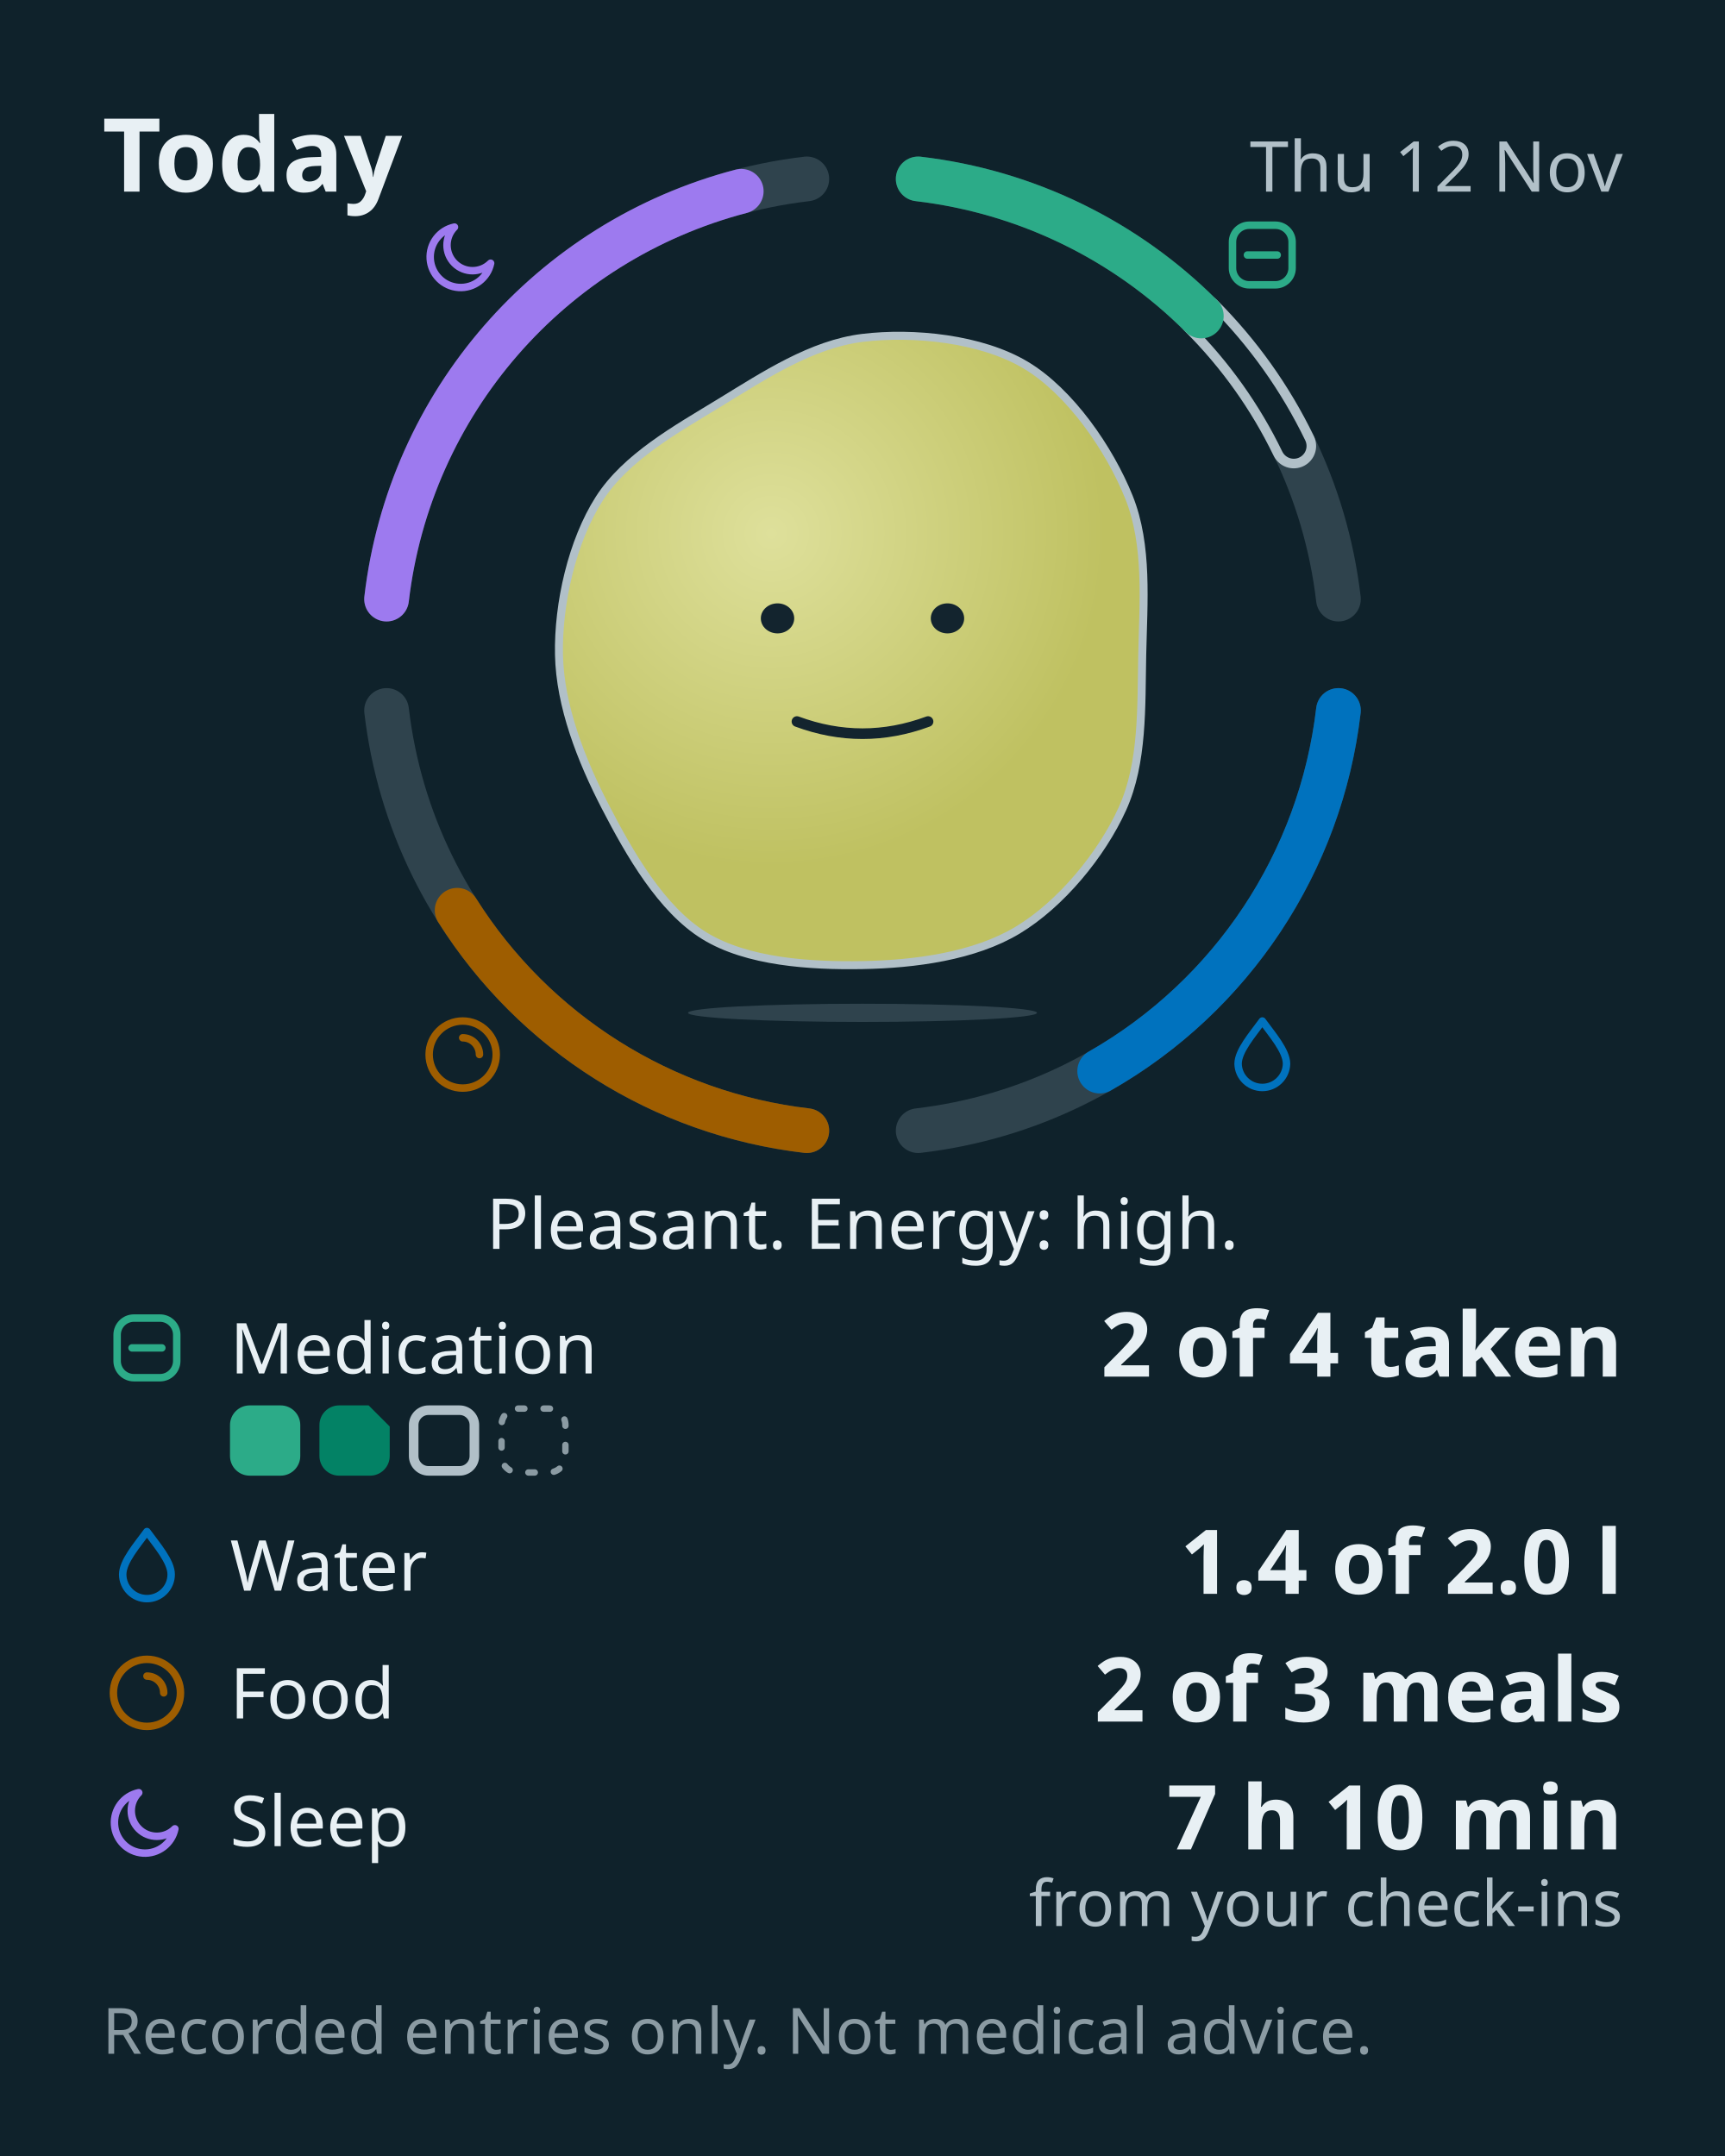
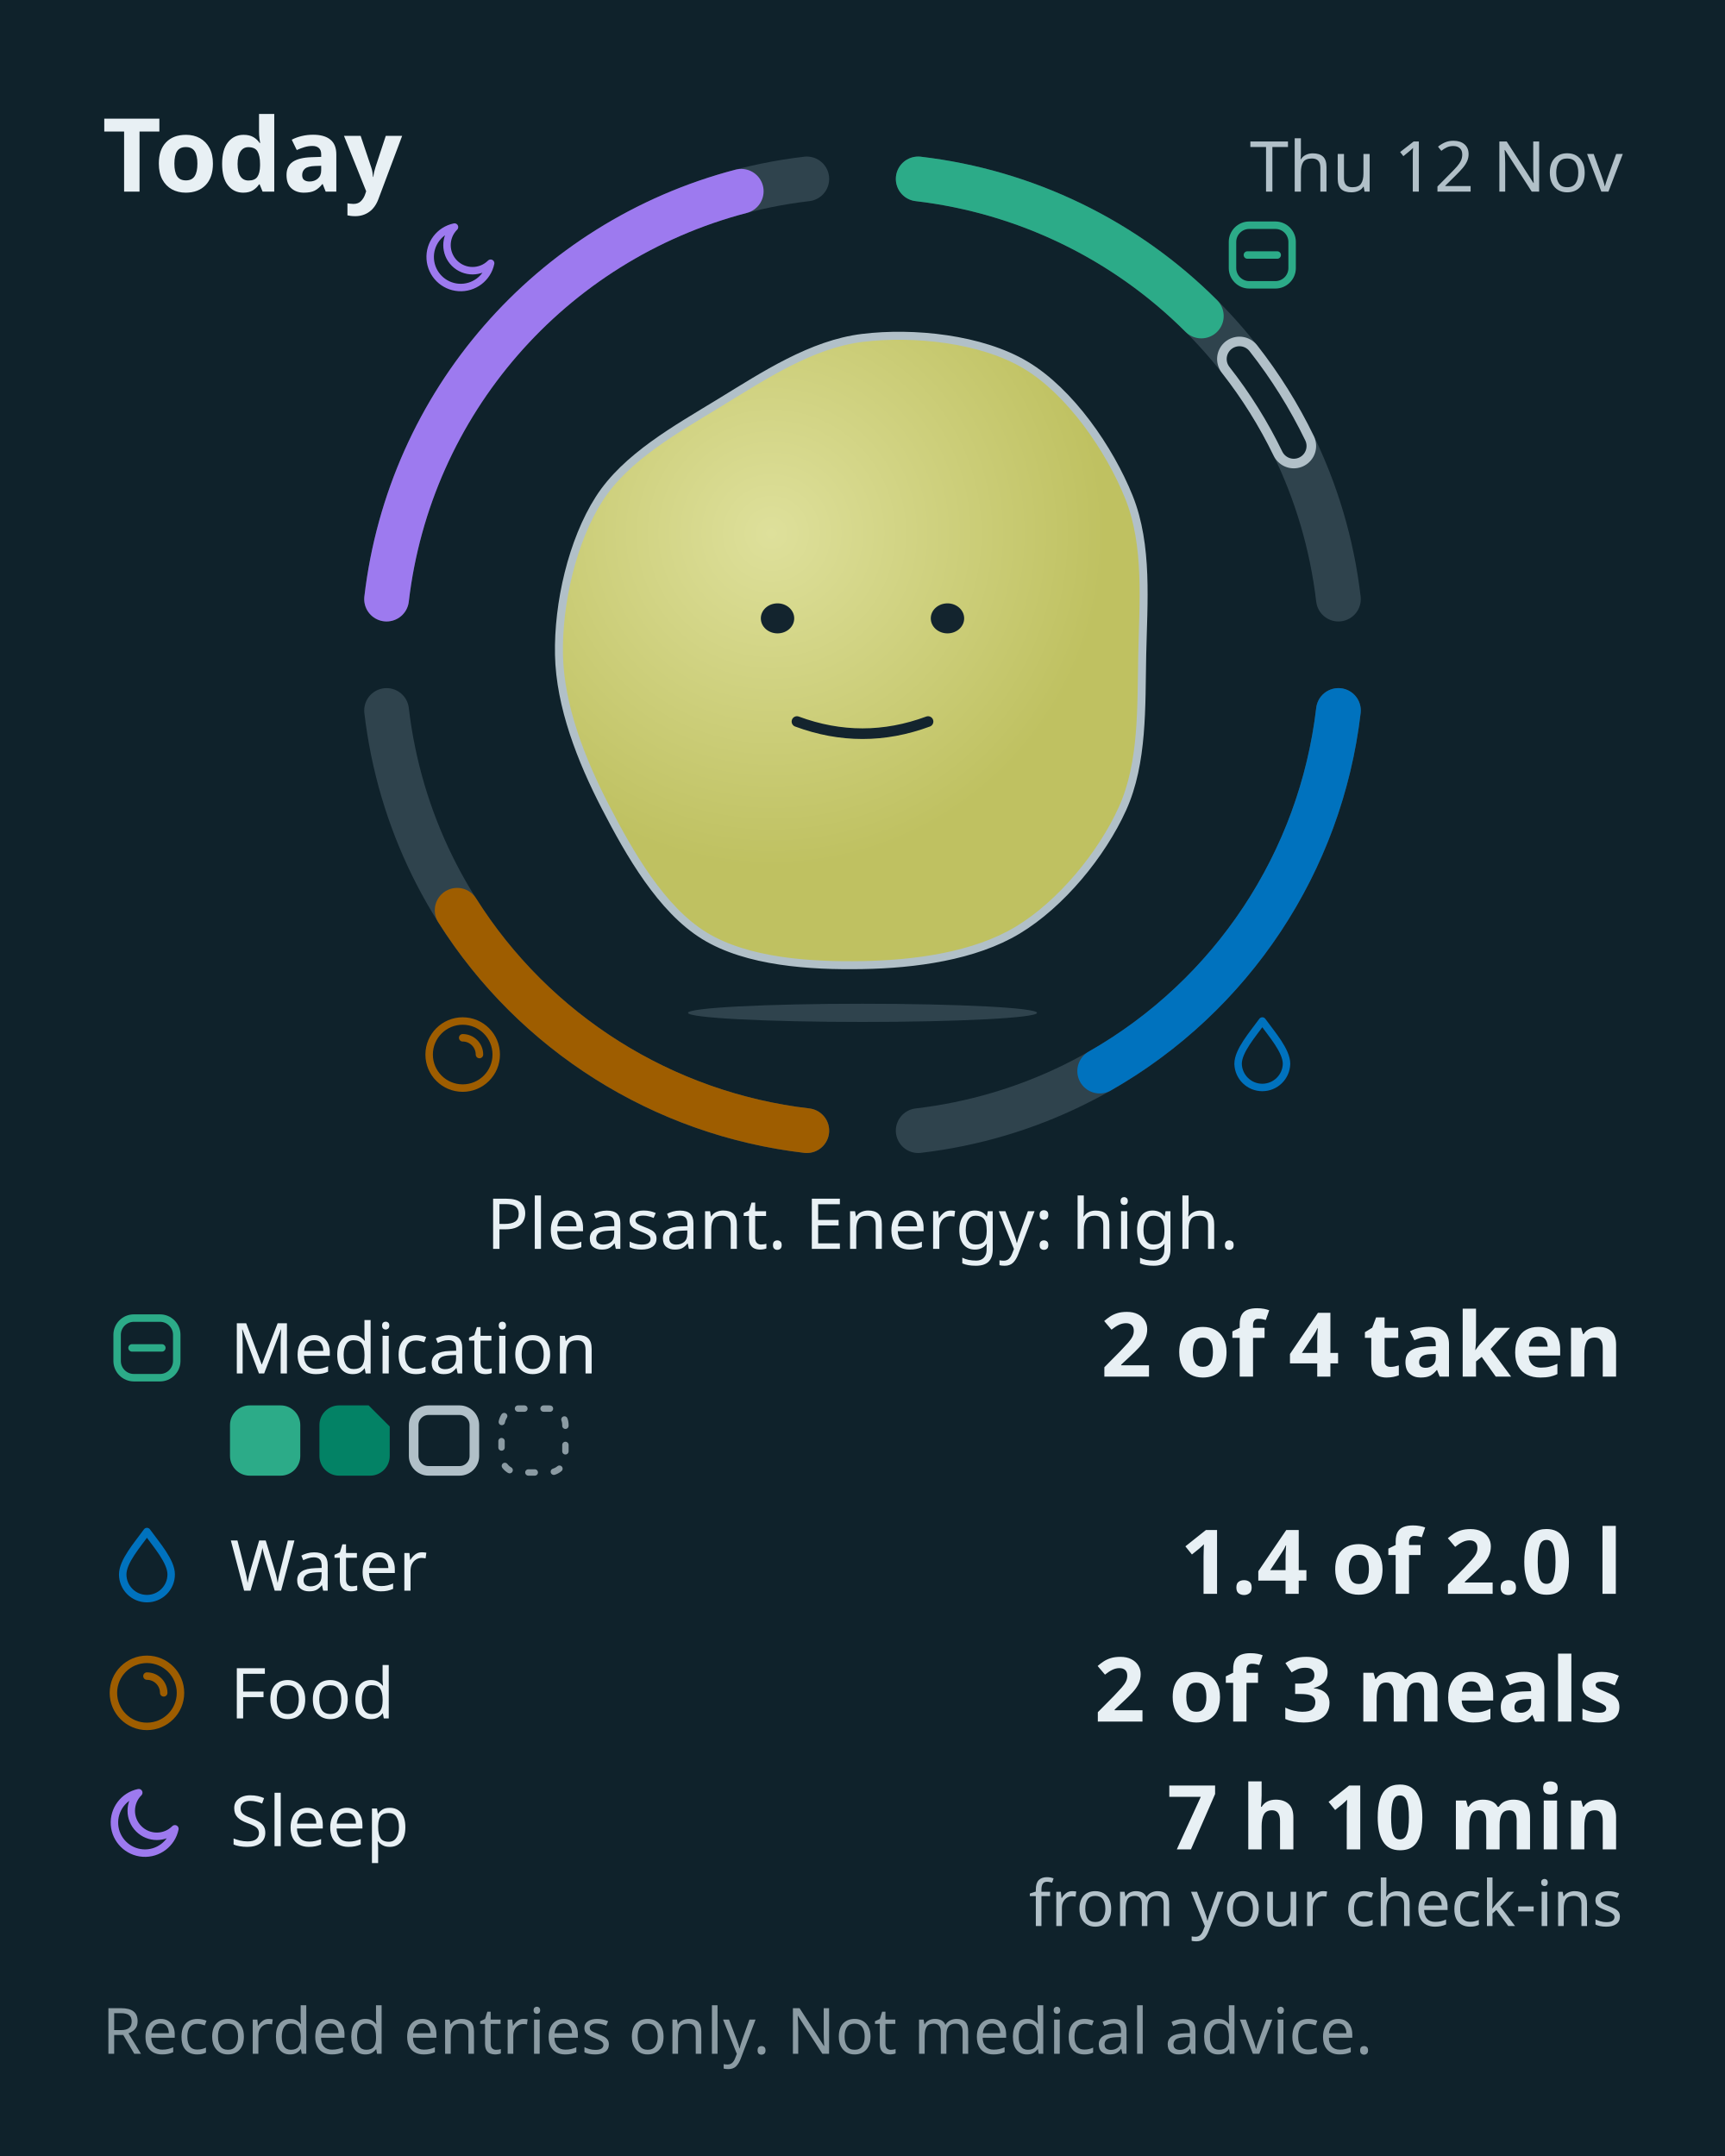
<svg xmlns="http://www.w3.org/2000/svg" width="1080" height="1350" viewBox="0 0 1080 1350">
  <defs>
    <radialGradient id="g1" gradientUnits="userSpaceOnUse" cx="483" cy="334" r="209">
      <stop offset="0" stop-color="#dee09b" />
      <stop offset="1" stop-color="#bfc161" />
    </radialGradient>
  </defs>
  <rect width="1080" height="1350" fill="#0f222b" />
  <text x="64" y="120" font-family="Geologica" font-weight="600" font-size="64" fill="#e8f0f4">Today</text>
  <text x="1016" y="120" font-family="IBM Plex Sans" font-weight="500" font-size="44" fill="#b1c0c8" text-anchor="end">Thu 12 Nov</text>
  <g>
    <path d="M574.87 112.03 A300 300 0 0 1 837.97 375.13" fill="none" stroke="#2f434d" stroke-width="28" stroke-linecap="round" stroke-linejoin="round" />
-     <path d="M752.13 197.87 A300 300 0 0 1 810.01 279.25" fill="none" stroke="#b1c0c8" stroke-width="28" stroke-linecap="round" stroke-linejoin="round" />
-     <path d="M752.13 197.87 A300 300 0 0 1 810.01 279.25" fill="none" stroke="#0f222b" stroke-width="16" stroke-linecap="round" stroke-linejoin="round" />
    <path d="M574.87 112.03 A300 300 0 0 1 752.13 197.87" fill="none" stroke="#2cab88" stroke-width="28" stroke-linecap="round" stroke-linejoin="round" />
+     <path d="M776.01 224.8 A300 300 0 0 1 810.01 279.25" fill="none" stroke="#b1c0c8" stroke-width="28" stroke-linecap="round" stroke-linejoin="round" />
+     <path d="M776.01 224.8 A300 300 0 0 1 810.01 279.25" fill="none" stroke="#0f222b" stroke-width="16" stroke-linecap="round" stroke-linejoin="round" />
  </g>
  <g>
    <path d="M837.97 444.87 A300 300 0 0 1 574.87 707.97" fill="none" stroke="#2f434d" stroke-width="28" stroke-linecap="round" stroke-linejoin="round" />
    <path d="M837.97 444.87 A300 300 0 0 1 688.5 670.67" fill="none" stroke="#0072be" stroke-width="28" stroke-linecap="round" stroke-linejoin="round" />
  </g>
  <g>
    <path d="M505.13 707.97 A300 300 0 0 1 242.03 444.87" fill="none" stroke="#2f434d" stroke-width="28" stroke-linecap="round" stroke-linejoin="round" />
    <path d="M505.13 707.97 A300 300 0 0 1 286.21 569.97" fill="none" stroke="#9e5d00" stroke-width="28" stroke-linecap="round" stroke-linejoin="round" />
  </g>
  <g>
    <path d="M242.03 375.13 A300 300 0 0 1 505.13 112.03" fill="none" stroke="#2f434d" stroke-width="28" stroke-linecap="round" stroke-linejoin="round" />
    <path d="M242.03 375.13 A300 300 0 0 1 464.08 119.77" fill="none" stroke="#9d7aef" stroke-width="28" stroke-linecap="round" stroke-linejoin="round" />
  </g>
  <g>
    <rect x="771.65" y="141.02" width="37.33" height="37.33" rx="10.5" fill="none" stroke="#2cab88" stroke-width="4.67" stroke-linecap="round" stroke-linejoin="round" />
    <line x1="780.98" y1="159.68" x2="799.65" y2="159.68" stroke="#2cab88" stroke-width="4.67" stroke-linecap="round" stroke-linejoin="round" />
  </g>
  <g>
    <path d="M790.32 639.32 C784.25 647.72 775.15 657.98 775.15 666.15 A15.17 15.17 0 0 0 805.48 666.15 C805.48 657.98 796.38 647.72 790.32 639.32 Z" fill="none" stroke="#0072be" stroke-width="4.67" stroke-linecap="round" stroke-linejoin="round" />
  </g>
  <g>
    <circle cx="289.68" cy="660.32" r="21" fill="none" stroke="#9e5d00" stroke-width="4.67" stroke-linecap="round" stroke-linejoin="round" />
    <path d="M289.68 649.82 A10.5 10.5 0 0 1 300.18 660.32" fill="none" stroke="#9e5d00" stroke-width="4.67" stroke-linecap="round" stroke-linejoin="round" />
  </g>
  <g>
    <path d="M307.18 164.82 A19.13 19.13 0 1 1 284.55 142.18 A15.4 15.4 0 0 0 307.18 164.82 Z" fill="none" stroke="#9d7aef" stroke-width="4.67" stroke-linecap="round" stroke-linejoin="round" />
  </g>
  <g>
    <ellipse cx="540" cy="634.2" rx="109.25" ry="5.7" fill="#2f434d" />
    <path d="M715.13 410 C714.46 442.51 715.77 477.59 702.77 506.32 C689.77 535.06 664.26 566.11 637.13 582.44 C610 598.77 572.7 603.73 540 604.3 C507.3 604.88 467.75 602.4 440.93 585.89 C414.1 569.38 394.2 534.57 379.04 505.25 C363.88 475.94 350.62 442.14 349.97 410 C349.31 377.86 358.27 338.76 375.1 312.41 C391.93 286.07 423.47 268.72 450.96 251.91 C478.44 235.11 508.13 215.45 540 211.57 C571.87 207.68 614.37 211.99 642.17 228.61 C669.97 245.23 694.65 281.05 706.81 311.28 C718.97 341.51 715.81 377.49 715.13 410 Z" fill="url(#g1)" stroke="#b1c0c8" stroke-width="5" stroke-linecap="round" stroke-linejoin="round" />
    <ellipse cx="486.8" cy="387.2" rx="10.45" ry="9.4" fill="#13242e" />
    <ellipse cx="593.2" cy="387.2" rx="10.45" ry="9.4" fill="#13242e" />
    <path d="M498.96 451.8 Q540 467 581.04 451.8" fill="none" stroke="#13242e" stroke-width="6.65" stroke-linecap="round" stroke-linejoin="round" />
  </g>
  <text x="540" y="782" font-family="IBM Plex Sans" font-weight="500" font-size="44" fill="#e8f0f4" text-anchor="middle">Pleasant. Energy: high.</text>
  <g>
    <rect x="73.33" y="825.33" width="37.33" height="37.33" rx="10.5" fill="none" stroke="#2cab88" stroke-width="4.67" stroke-linecap="round" stroke-linejoin="round" />
    <line x1="82.67" y1="844" x2="101.33" y2="844" stroke="#2cab88" stroke-width="4.67" stroke-linecap="round" stroke-linejoin="round" />
  </g>
  <text x="144" y="860" font-family="IBM Plex Sans" font-weight="500" font-size="44" fill="#e8f0f4">Medication</text>
  <text x="1016" y="862" font-family="IBM Plex Sans" font-weight="600" font-size="56" fill="#e8f0f4" text-anchor="end">2 of 4 taken</text>
  <g>
    <rect x="144" y="880" width="44" height="44" rx="12.32" fill="#2cab88" />
  </g>
  <g>
    <path d="M212.32 880 L230.8 880 L244 893.2 L244 911.68 A12.32 12.32 0 0 1 231.68 924 L212.32 924 A12.32 12.32 0 0 1 200 911.68 L200 892.32 A12.32 12.32 0 0 1 212.32 880 Z" fill="#038265" />
  </g>
  <g>
    <rect x="259" y="883" width="38" height="38" rx="9.32" fill="none" stroke="#b1c0c8" stroke-width="6" />
  </g>
  <g>
    <rect x="314" y="882" width="40" height="40" rx="10.32" fill="none" stroke="#8b9ba3" stroke-width="4" stroke-linecap="round" stroke-linejoin="round" stroke-dasharray="4 12" />
  </g>
  <g>
    <path d="M92 959 C85.93 967.4 76.83 977.67 76.83 985.83 A15.17 15.17 0 0 0 107.17 985.83 C107.17 977.67 98.07 967.4 92 959 Z" fill="none" stroke="#0072be" stroke-width="4.67" stroke-linecap="round" stroke-linejoin="round" />
  </g>
  <text x="144" y="996" font-family="IBM Plex Sans" font-weight="500" font-size="44" fill="#e8f0f4">Water</text>
  <text x="1016" y="998" font-family="IBM Plex Sans" font-weight="600" font-size="56" fill="#e8f0f4" text-anchor="end">1.4 of 2.0 l</text>
  <g>
    <circle cx="92" cy="1060" r="21" fill="none" stroke="#9e5d00" stroke-width="4.67" stroke-linecap="round" stroke-linejoin="round" />
    <path d="M92 1049.5 A10.5 10.5 0 0 1 102.5 1060" fill="none" stroke="#9e5d00" stroke-width="4.67" stroke-linecap="round" stroke-linejoin="round" />
  </g>
  <text x="144" y="1076" font-family="IBM Plex Sans" font-weight="500" font-size="44" fill="#e8f0f4">Food</text>
  <text x="1016" y="1078" font-family="IBM Plex Sans" font-weight="600" font-size="56" fill="#e8f0f4" text-anchor="end">2 of 3 meals</text>
  <g>
    <path d="M109.5 1145.13 A19.13 19.13 0 1 1 86.87 1122.5 A15.4 15.4 0 0 0 109.5 1145.13 Z" fill="none" stroke="#9d7aef" stroke-width="4.67" stroke-linecap="round" stroke-linejoin="round" />
  </g>
  <text x="144" y="1156" font-family="IBM Plex Sans" font-weight="500" font-size="44" fill="#e8f0f4">Sleep</text>
  <text x="1016" y="1158" font-family="IBM Plex Sans" font-weight="600" font-size="56" fill="#e8f0f4" text-anchor="end">7 h 10 min</text>
  <text x="1016" y="1206" font-family="IBM Plex Sans" font-weight="500" font-size="40" fill="#b1c0c8" text-anchor="end">from your check-ins</text>
  <text x="64" y="1286" font-family="IBM Plex Sans" font-weight="500" font-size="40" fill="#8b9ba3">Recorded entries only. Not medical advice.</text>
</svg>
